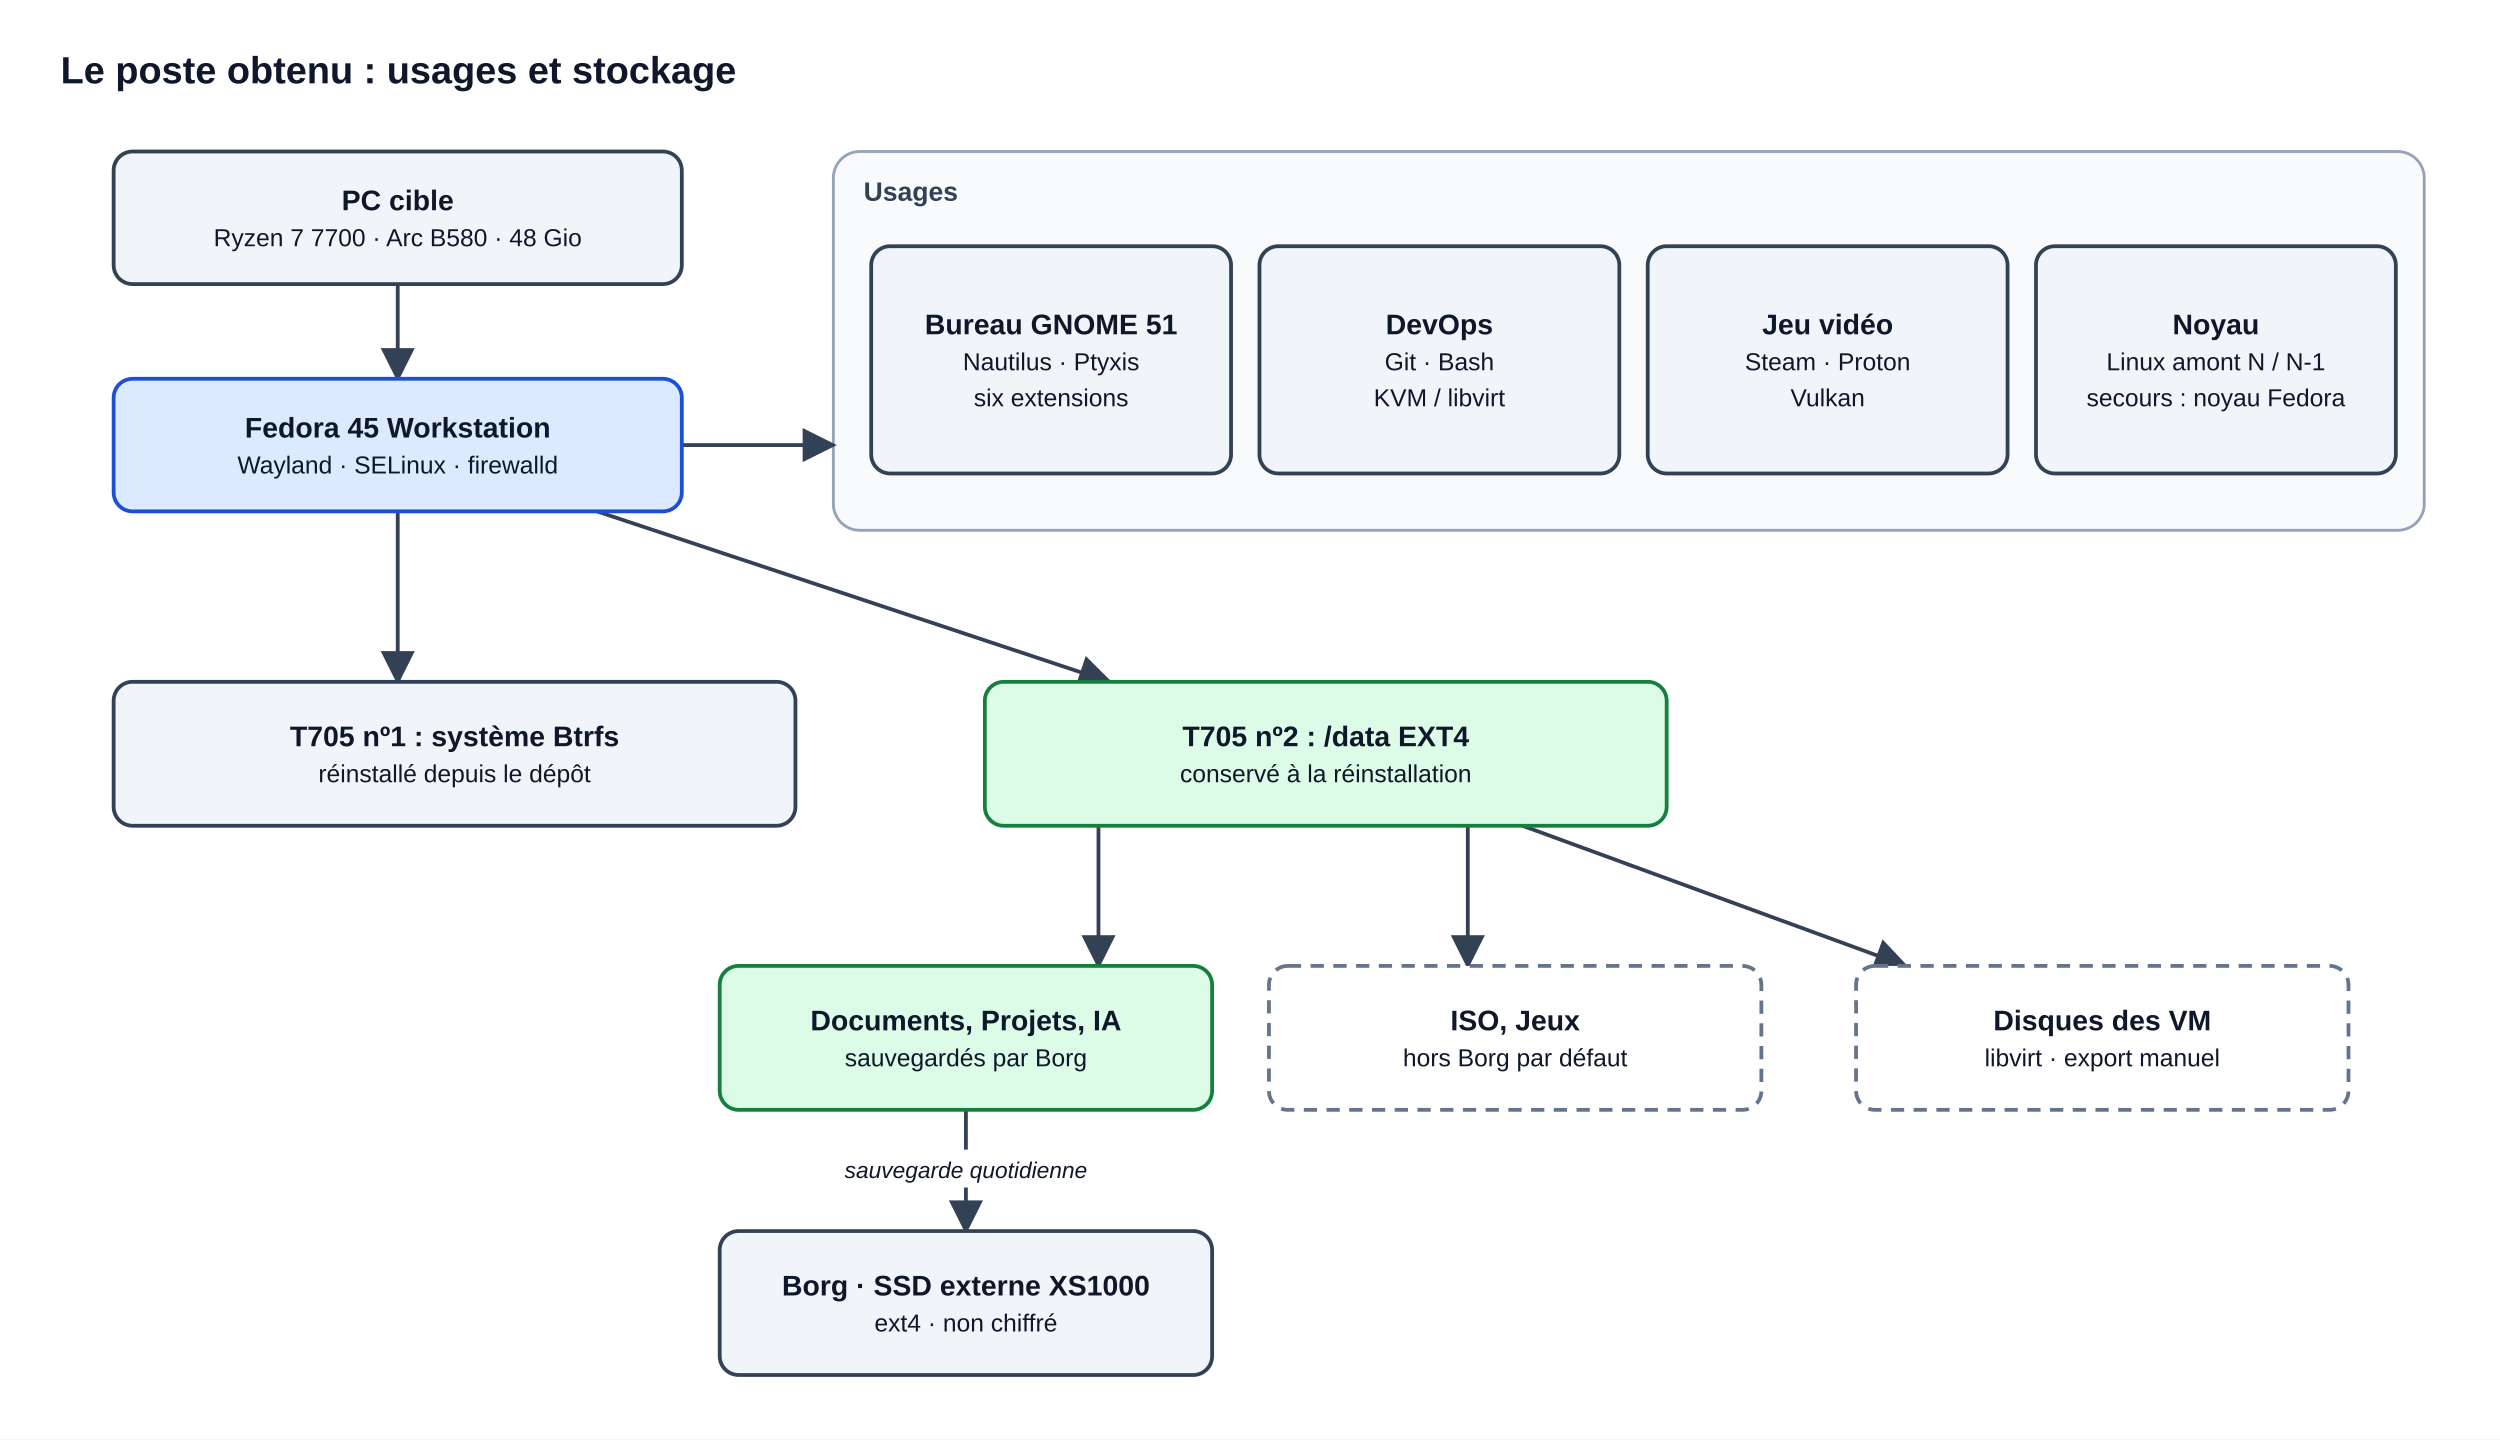
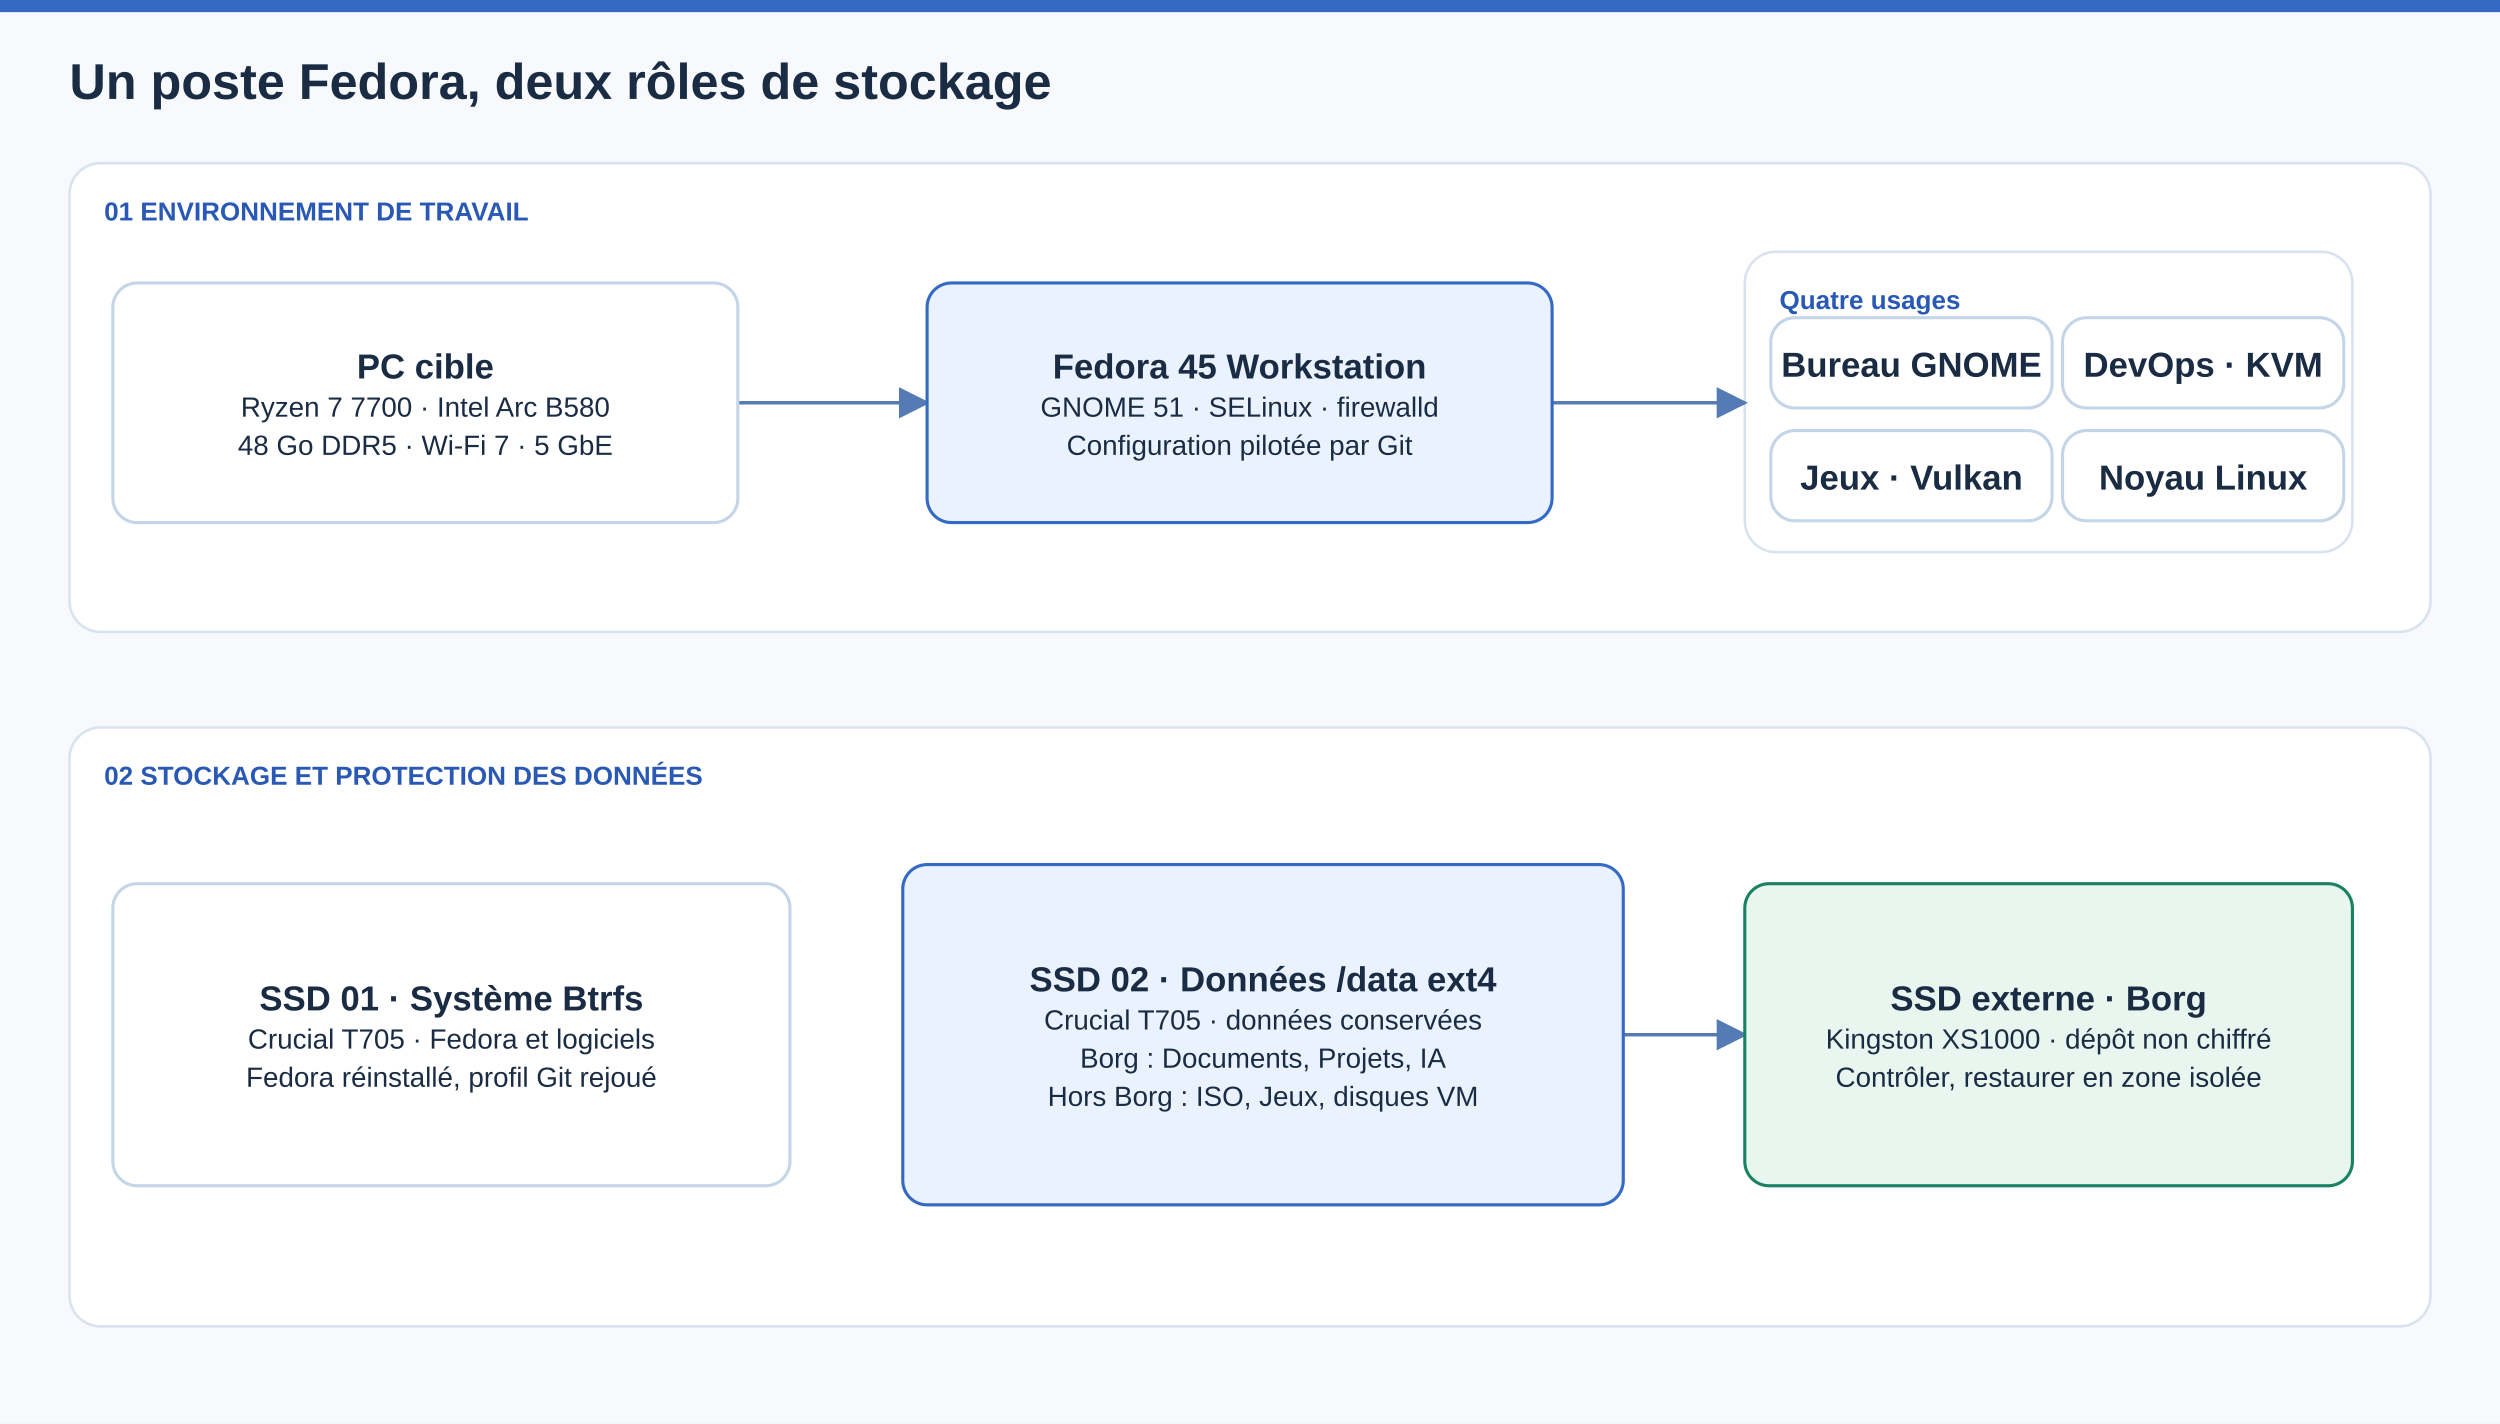
- <svg xmlns="http://www.w3.org/2000/svg" viewBox="0 0 1320 760" width="1320" height="760" role="img" aria-labelledby="title desc">
+ <svg xmlns="http://www.w3.org/2000/svg" viewBox="0 0 1440 820" width="1440" height="820" role="img" aria-labelledby="title desc">
  <defs>
    <marker id="arrow" viewBox="0 0 10 10" refX="9" refY="5" markerWidth="9" markerHeight="9" orient="auto-start-reverse">
-       <path d="M0,0 L10,5 L0,10 z" fill="#334155" />
+       <path d="M0,0 L10,5 L0,10 z" fill="#547BB4" />
    </marker>
  </defs>
-   <rect width="1320" height="760" fill="#FFFFFF" />
-   <text x="32" y="44" font-family="Arial, Helvetica, sans-serif" font-size="20" font-weight="bold" fill="#0F172A">Le poste obtenu : usages et stockage</text>
-   <rect x="440" y="80" width="840" height="200" rx="14" fill="#F8FAFC" stroke="#94A3B8" stroke-width="1.5" />
-   <text x="456" y="106" font-family="Arial, Helvetica, sans-serif" font-size="14" font-weight="bold" fill="#334155">Usages</text>
-   <line x1="210.0" y1="150.0" x2="210.0" y2="200.0" stroke="#334155" stroke-width="2" marker-end="url(#arrow)" />
-   <line x1="360.0" y1="235.0" x2="440.0" y2="235.0" stroke="#334155" stroke-width="2" marker-end="url(#arrow)" />
-   <line x1="210.0" y1="270.0" x2="210.0" y2="360.0" stroke="#334155" stroke-width="2" marker-end="url(#arrow)" />
-   <line x1="315.2" y1="270.0" x2="585.8" y2="360.0" stroke="#334155" stroke-width="2" marker-end="url(#arrow)" />
-   <line x1="580.0" y1="436.0" x2="580.0" y2="510.0" stroke="#334155" stroke-width="2" marker-end="url(#arrow)" />
-   <line x1="775.0" y1="436.0" x2="775.0" y2="510.0" stroke="#334155" stroke-width="2" marker-end="url(#arrow)" />
-   <line x1="803.9" y1="436.0" x2="1006.1" y2="510.0" stroke="#334155" stroke-width="2" marker-end="url(#arrow)" />
-   <line x1="510.0" y1="586.0" x2="510.0" y2="650.0" stroke="#334155" stroke-width="2" marker-end="url(#arrow)" />
-   <rect x="60" y="80" width="300" height="70" rx="10" fill="#F1F5F9" stroke="#334155" stroke-width="2" />
-   <text x="210.0" y="111.0" text-anchor="middle" font-family="Arial, Helvetica, sans-serif" font-size="15" font-weight="bold" fill="#0F172A">PC cible</text>
-   <text x="210.0" y="130.0" text-anchor="middle" font-family="Arial, Helvetica, sans-serif" font-size="13" fill="#0F172A">Ryzen 7 7700 · Arc B580 · 48 Gio</text>
-   <rect x="60" y="200" width="300" height="70" rx="10" fill="#DBEAFE" stroke="#1D4ED8" stroke-width="2" />
-   <text x="210.0" y="231.0" text-anchor="middle" font-family="Arial, Helvetica, sans-serif" font-size="15" font-weight="bold" fill="#0F172A">Fedora 45 Workstation</text>
-   <text x="210.0" y="250.0" text-anchor="middle" font-family="Arial, Helvetica, sans-serif" font-size="13" fill="#0F172A">Wayland · SELinux · firewalld</text>
-   <rect x="460" y="130" width="190" height="120" rx="10" fill="#F1F5F9" stroke="#334155" stroke-width="2" />
-   <text x="555.0" y="176.5" text-anchor="middle" font-family="Arial, Helvetica, sans-serif" font-size="15" font-weight="bold" fill="#0F172A">Bureau GNOME 51</text>
-   <text x="555.0" y="195.5" text-anchor="middle" font-family="Arial, Helvetica, sans-serif" font-size="13" fill="#0F172A">Nautilus · Ptyxis</text>
-   <text x="555.0" y="214.5" text-anchor="middle" font-family="Arial, Helvetica, sans-serif" font-size="13" fill="#0F172A">six extensions</text>
-   <rect x="665" y="130" width="190" height="120" rx="10" fill="#F1F5F9" stroke="#334155" stroke-width="2" />
-   <text x="760.0" y="176.5" text-anchor="middle" font-family="Arial, Helvetica, sans-serif" font-size="15" font-weight="bold" fill="#0F172A">DevOps</text>
-   <text x="760.0" y="195.5" text-anchor="middle" font-family="Arial, Helvetica, sans-serif" font-size="13" fill="#0F172A">Git · Bash</text>
-   <text x="760.0" y="214.5" text-anchor="middle" font-family="Arial, Helvetica, sans-serif" font-size="13" fill="#0F172A">KVM / libvirt</text>
-   <rect x="870" y="130" width="190" height="120" rx="10" fill="#F1F5F9" stroke="#334155" stroke-width="2" />
-   <text x="965.0" y="176.5" text-anchor="middle" font-family="Arial, Helvetica, sans-serif" font-size="15" font-weight="bold" fill="#0F172A">Jeu vidéo</text>
-   <text x="965.0" y="195.5" text-anchor="middle" font-family="Arial, Helvetica, sans-serif" font-size="13" fill="#0F172A">Steam · Proton</text>
-   <text x="965.0" y="214.5" text-anchor="middle" font-family="Arial, Helvetica, sans-serif" font-size="13" fill="#0F172A">Vulkan</text>
-   <rect x="1075" y="130" width="190" height="120" rx="10" fill="#F1F5F9" stroke="#334155" stroke-width="2" />
-   <text x="1170.0" y="176.5" text-anchor="middle" font-family="Arial, Helvetica, sans-serif" font-size="15" font-weight="bold" fill="#0F172A">Noyau</text>
-   <text x="1170.0" y="195.5" text-anchor="middle" font-family="Arial, Helvetica, sans-serif" font-size="13" fill="#0F172A">Linux amont N / N-1</text>
-   <text x="1170.0" y="214.5" text-anchor="middle" font-family="Arial, Helvetica, sans-serif" font-size="13" fill="#0F172A">secours : noyau Fedora</text>
-   <rect x="60" y="360" width="360" height="76" rx="10" fill="#F1F5F9" stroke="#334155" stroke-width="2" />
-   <text x="240.0" y="394.0" text-anchor="middle" font-family="Arial, Helvetica, sans-serif" font-size="15" font-weight="bold" fill="#0F172A">T705 nº1 : système Btrfs</text>
-   <text x="240.0" y="413.0" text-anchor="middle" font-family="Arial, Helvetica, sans-serif" font-size="13" fill="#0F172A">réinstallé depuis le dépôt</text>
-   <rect x="520" y="360" width="360" height="76" rx="10" fill="#DCFCE7" stroke="#15803D" stroke-width="2" />
-   <text x="700.0" y="394.0" text-anchor="middle" font-family="Arial, Helvetica, sans-serif" font-size="15" font-weight="bold" fill="#0F172A">T705 nº2 : /data EXT4</text>
-   <text x="700.0" y="413.0" text-anchor="middle" font-family="Arial, Helvetica, sans-serif" font-size="13" fill="#0F172A">conservé à la réinstallation</text>
-   <rect x="380" y="510" width="260" height="76" rx="10" fill="#DCFCE7" stroke="#15803D" stroke-width="2" />
-   <text x="510.0" y="544.0" text-anchor="middle" font-family="Arial, Helvetica, sans-serif" font-size="15" font-weight="bold" fill="#0F172A">Documents, Projets, IA</text>
-   <text x="510.0" y="563.0" text-anchor="middle" font-family="Arial, Helvetica, sans-serif" font-size="13" fill="#0F172A">sauvegardés par Borg</text>
-   <rect x="670" y="510" width="260" height="76" rx="10" fill="#FFFFFF" stroke="#64748B" stroke-width="2" stroke-dasharray="7 5" />
-   <text x="800.0" y="544.0" text-anchor="middle" font-family="Arial, Helvetica, sans-serif" font-size="15" font-weight="bold" fill="#0F172A">ISO, Jeux</text>
-   <text x="800.0" y="563.0" text-anchor="middle" font-family="Arial, Helvetica, sans-serif" font-size="13" fill="#0F172A">hors Borg par défaut</text>
-   <rect x="980" y="510" width="260" height="76" rx="10" fill="#FFFFFF" stroke="#64748B" stroke-width="2" stroke-dasharray="7 5" />
-   <text x="1110.0" y="544.0" text-anchor="middle" font-family="Arial, Helvetica, sans-serif" font-size="15" font-weight="bold" fill="#0F172A">Disques des VM</text>
-   <text x="1110.0" y="563.0" text-anchor="middle" font-family="Arial, Helvetica, sans-serif" font-size="13" fill="#0F172A">libvirt · export manuel</text>
-   <rect x="380" y="650" width="260" height="76" rx="10" fill="#F1F5F9" stroke="#334155" stroke-width="2" />
-   <text x="510.0" y="684.0" text-anchor="middle" font-family="Arial, Helvetica, sans-serif" font-size="15" font-weight="bold" fill="#0F172A">Borg · SSD externe XS1000</text>
-   <text x="510.0" y="703.0" text-anchor="middle" font-family="Arial, Helvetica, sans-serif" font-size="13" fill="#0F172A">ext4 · non chiffré</text>
-   <rect x="430.1" y="607.0" width="159.8" height="20" rx="4" fill="#FFFFFF" />
-   <text x="510.0" y="622.0" text-anchor="middle" font-family="Arial, Helvetica, sans-serif" font-size="12" font-style="italic" fill="#0F172A">sauvegarde quotidienne</text>
+   <rect width="1440" height="820" fill="#F7F9FC" />
+   <rect x="0" y="0" width="1440" height="7" fill="#346AC4" />
+   <text x="40" y="57" font-family="Arial, Helvetica, sans-serif" font-size="29" font-weight="bold" fill="#1A2C43">Un poste Fedora, deux rôles de stockage</text>
+   <rect x="40" y="94" width="1360" height="270" rx="18" fill="#FFFFFF" stroke="#D9E3EF" stroke-width="1.5" />
+   <text x="60" y="127" font-family="Arial, Helvetica, sans-serif" font-size="15" font-weight="bold" fill="#2959B4">01  ENVIRONNEMENT DE TRAVAIL</text>
+   <rect x="1005" y="145" width="350" height="173" rx="18" fill="#FFFFFF" stroke="#D9E3EF" stroke-width="1.5" />
+   <text x="1025" y="178" font-family="Arial, Helvetica, sans-serif" font-size="15" font-weight="bold" fill="#2959B4">Quatre usages</text>
+   <rect x="40" y="419" width="1360" height="345" rx="18" fill="#FFFFFF" stroke="#D9E3EF" stroke-width="1.5" />
+   <text x="60" y="452" font-family="Arial, Helvetica, sans-serif" font-size="15" font-weight="bold" fill="#2959B4">02  STOCKAGE ET PROTECTION DES DONNÉES</text>
+   <line x1="425.0" y1="232.0" x2="534.0" y2="232.0" stroke="#547BB4" stroke-width="2" marker-end="url(#arrow)" />
+   <line x1="894.0" y1="232.0" x2="1005.0" y2="232.0" stroke="#547BB4" stroke-width="2" marker-end="url(#arrow)" />
+   <line x1="935.0" y1="596.0" x2="1005.0" y2="596.0" stroke="#547BB4" stroke-width="2" marker-end="url(#arrow)" />
+   <rect x="65" y="163" width="360" height="138" rx="14" fill="#FFFFFF" stroke="#C4D5E8" stroke-width="1.8" />
+   <text x="245.0" y="218.0" text-anchor="middle" font-family="Arial, Helvetica, sans-serif" font-size="20" font-weight="bold" fill="#1A2C43">PC cible</text>
+   <text x="245.0" y="240.0" text-anchor="middle" font-family="Arial, Helvetica, sans-serif" font-size="16" fill="#1A2C43">Ryzen 7 7700 · Intel Arc B580</text>
+   <text x="245.0" y="262.0" text-anchor="middle" font-family="Arial, Helvetica, sans-serif" font-size="16" fill="#1A2C43">48 Go DDR5 · Wi-Fi 7 · 5 GbE</text>
+   <rect x="534" y="163" width="360" height="138" rx="14" fill="#EAF2FF" stroke="#346AC4" stroke-width="1.8" />
+   <text x="714.0" y="218.0" text-anchor="middle" font-family="Arial, Helvetica, sans-serif" font-size="20" font-weight="bold" fill="#1A2C43">Fedora 45 Workstation</text>
+   <text x="714.0" y="240.0" text-anchor="middle" font-family="Arial, Helvetica, sans-serif" font-size="16" fill="#1A2C43">GNOME 51 · SELinux · firewalld</text>
+   <text x="714.0" y="262.0" text-anchor="middle" font-family="Arial, Helvetica, sans-serif" font-size="16" fill="#1A2C43">Configuration pilotée par Git</text>
+   <rect x="1020" y="183" width="162" height="52" rx="14" fill="#FFFFFF" stroke="#C4D5E8" stroke-width="1.8" />
+   <text x="1101.0" y="217.0" text-anchor="middle" font-family="Arial, Helvetica, sans-serif" font-size="20" font-weight="bold" fill="#1A2C43">Bureau GNOME</text>
+   <rect x="1188" y="183" width="162" height="52" rx="14" fill="#FFFFFF" stroke="#C4D5E8" stroke-width="1.8" />
+   <text x="1269.0" y="217.0" text-anchor="middle" font-family="Arial, Helvetica, sans-serif" font-size="20" font-weight="bold" fill="#1A2C43">DevOps · KVM</text>
+   <rect x="1020" y="248" width="162" height="52" rx="14" fill="#FFFFFF" stroke="#C4D5E8" stroke-width="1.8" />
+   <text x="1101.0" y="282.0" text-anchor="middle" font-family="Arial, Helvetica, sans-serif" font-size="20" font-weight="bold" fill="#1A2C43">Jeux · Vulkan</text>
+   <rect x="1188" y="248" width="162" height="52" rx="14" fill="#FFFFFF" stroke="#C4D5E8" stroke-width="1.8" />
+   <text x="1269.0" y="282.0" text-anchor="middle" font-family="Arial, Helvetica, sans-serif" font-size="20" font-weight="bold" fill="#1A2C43">Noyau Linux</text>
+   <rect x="65" y="509" width="390" height="174" rx="14" fill="#FFFFFF" stroke="#C4D5E8" stroke-width="1.8" />
+   <text x="260.0" y="582.0" text-anchor="middle" font-family="Arial, Helvetica, sans-serif" font-size="20" font-weight="bold" fill="#1A2C43">SSD 01 · Système Btrfs</text>
+   <text x="260.0" y="604.0" text-anchor="middle" font-family="Arial, Helvetica, sans-serif" font-size="16" fill="#1A2C43">Crucial T705 · Fedora et logiciels</text>
+   <text x="260.0" y="626.0" text-anchor="middle" font-family="Arial, Helvetica, sans-serif" font-size="16" fill="#1A2C43">Fedora réinstallé, profil Git rejoué</text>
+   <rect x="520" y="498" width="415" height="196" rx="14" fill="#EAF2FF" stroke="#346AC4" stroke-width="1.8" />
+   <text x="727.5" y="571.0" text-anchor="middle" font-family="Arial, Helvetica, sans-serif" font-size="20" font-weight="bold" fill="#1A2C43">SSD 02 · Données /data ext4</text>
+   <text x="727.5" y="593.0" text-anchor="middle" font-family="Arial, Helvetica, sans-serif" font-size="16" fill="#1A2C43">Crucial T705 · données conservées</text>
+   <text x="727.5" y="615.0" text-anchor="middle" font-family="Arial, Helvetica, sans-serif" font-size="16" fill="#1A2C43">Borg : Documents, Projets, IA</text>
+   <text x="727.5" y="637.0" text-anchor="middle" font-family="Arial, Helvetica, sans-serif" font-size="16" fill="#1A2C43">Hors Borg : ISO, Jeux, disques VM</text>
+   <rect x="1005" y="509" width="350" height="174" rx="14" fill="#E8F6EF" stroke="#198263" stroke-width="1.8" />
+   <text x="1180.0" y="582.0" text-anchor="middle" font-family="Arial, Helvetica, sans-serif" font-size="20" font-weight="bold" fill="#1A2C43">SSD externe · Borg</text>
+   <text x="1180.0" y="604.0" text-anchor="middle" font-family="Arial, Helvetica, sans-serif" font-size="16" fill="#1A2C43">Kingston XS1000 · dépôt non chiffré</text>
+   <text x="1180.0" y="626.0" text-anchor="middle" font-family="Arial, Helvetica, sans-serif" font-size="16" fill="#1A2C43">Contrôler, restaurer en zone isolée</text>
</svg>
